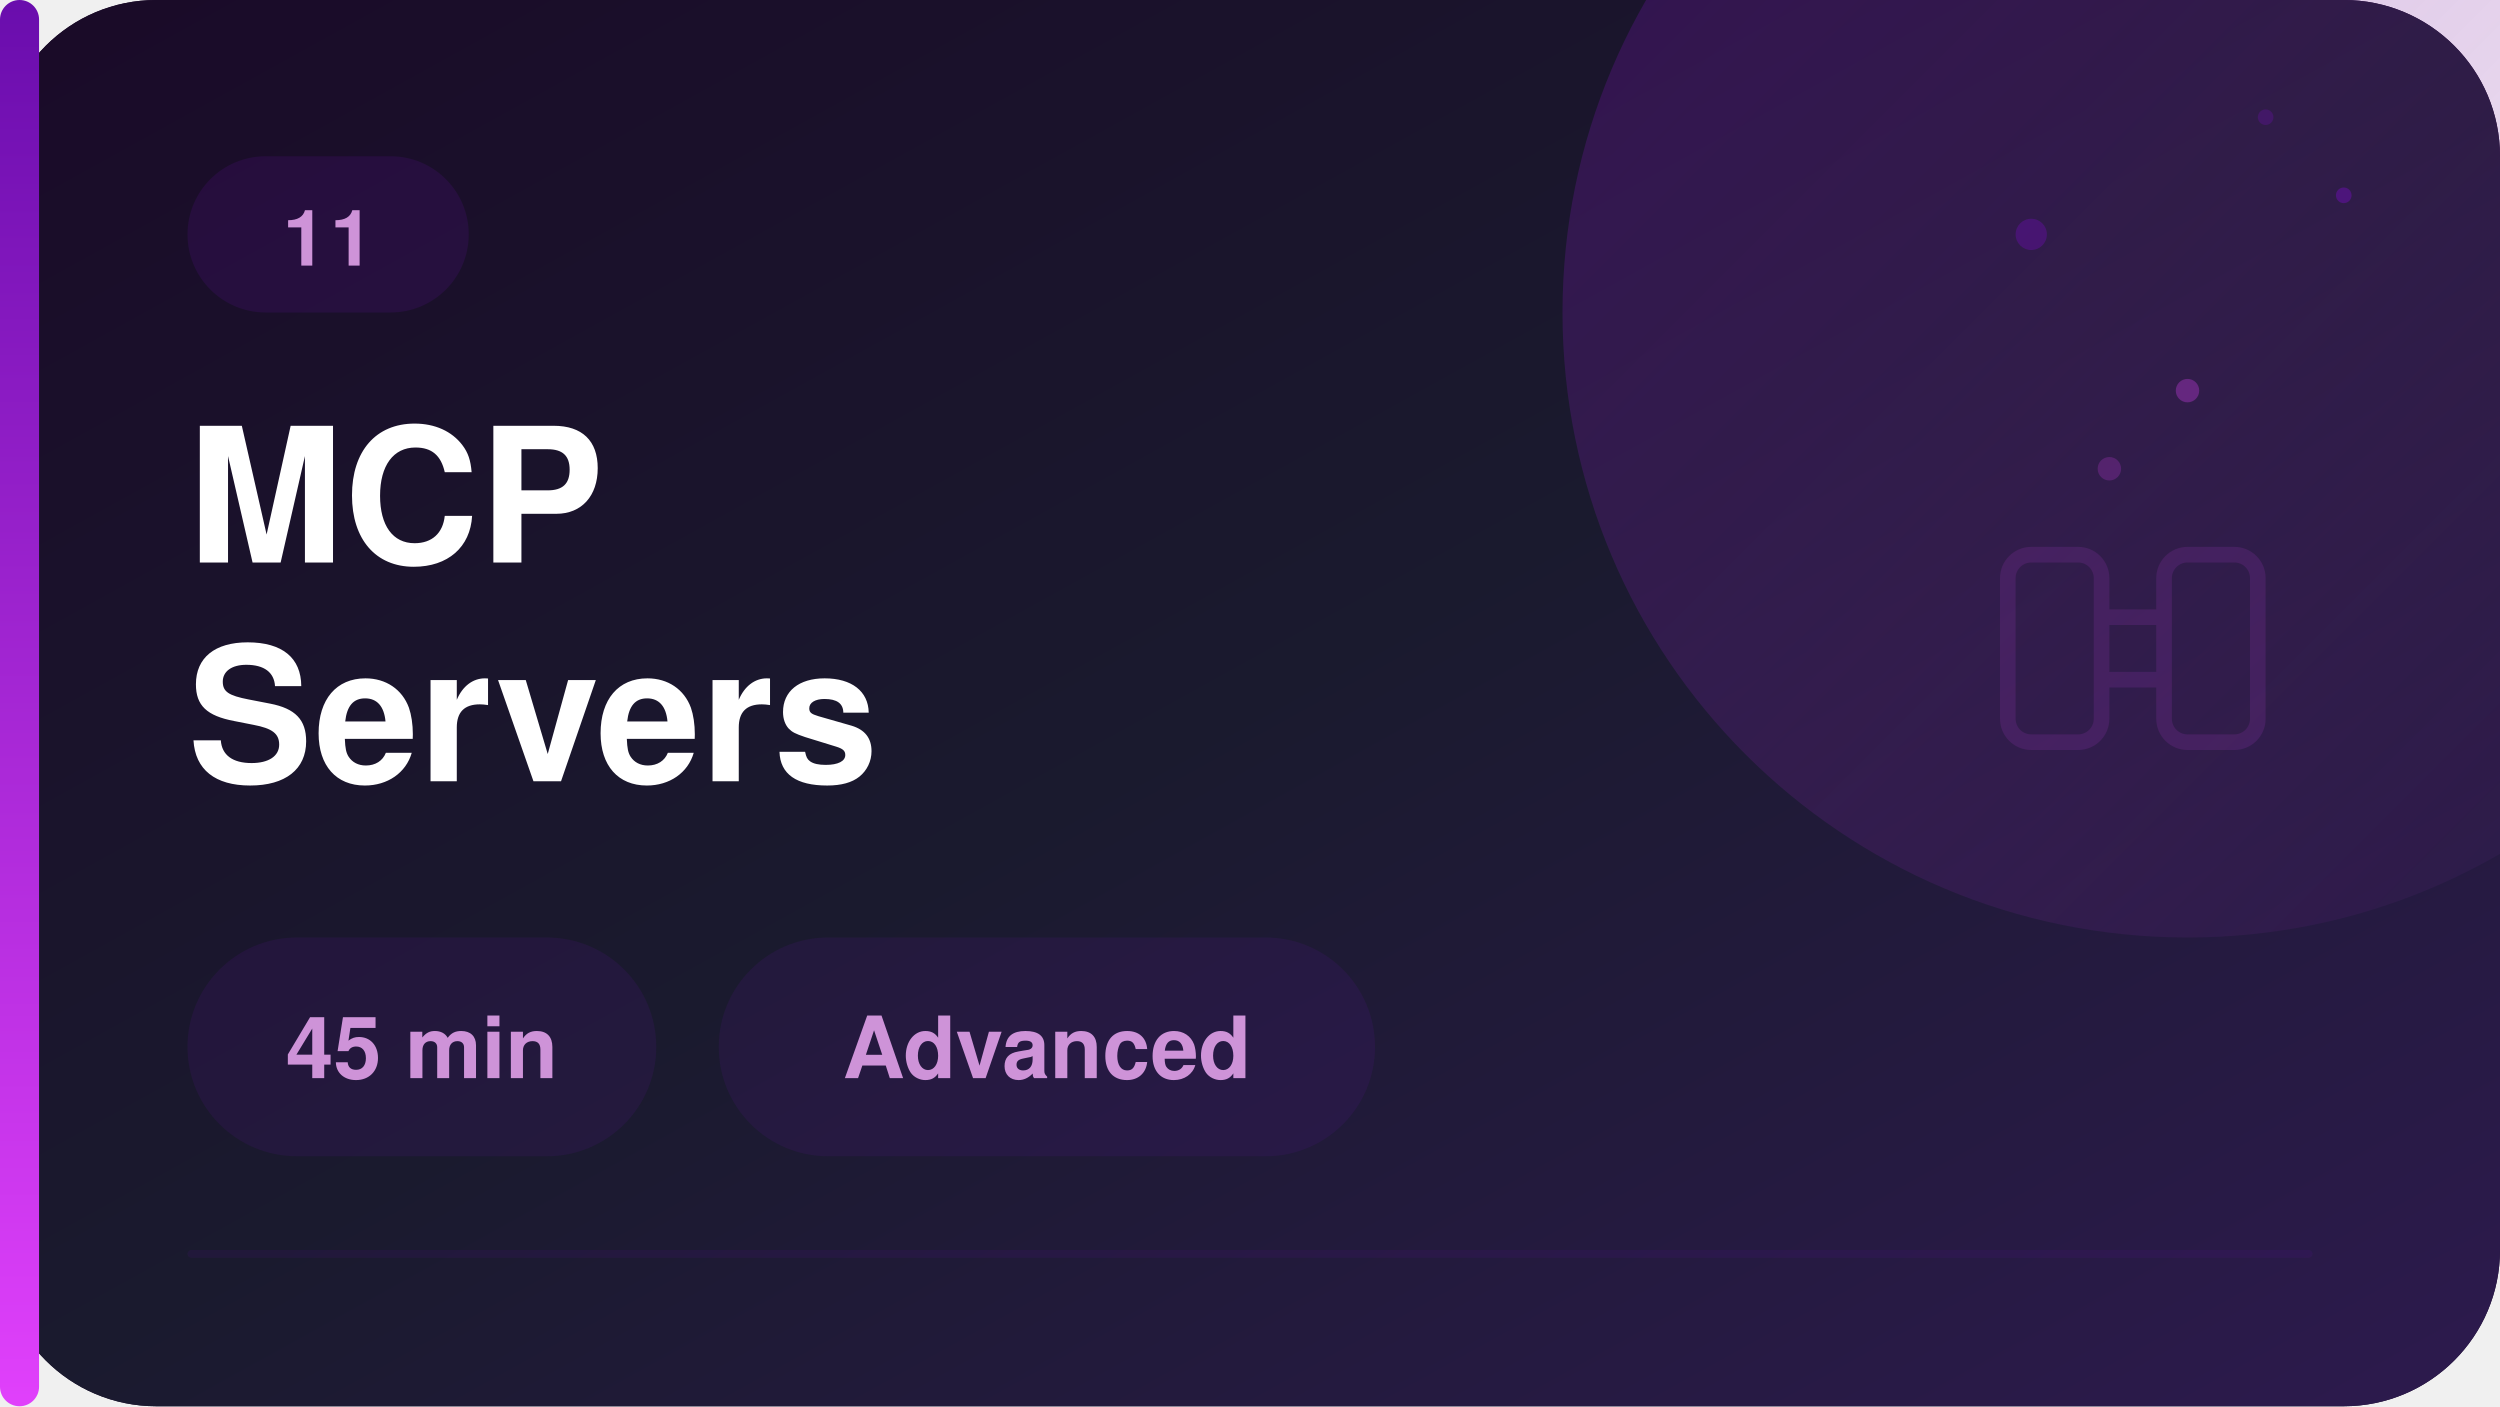
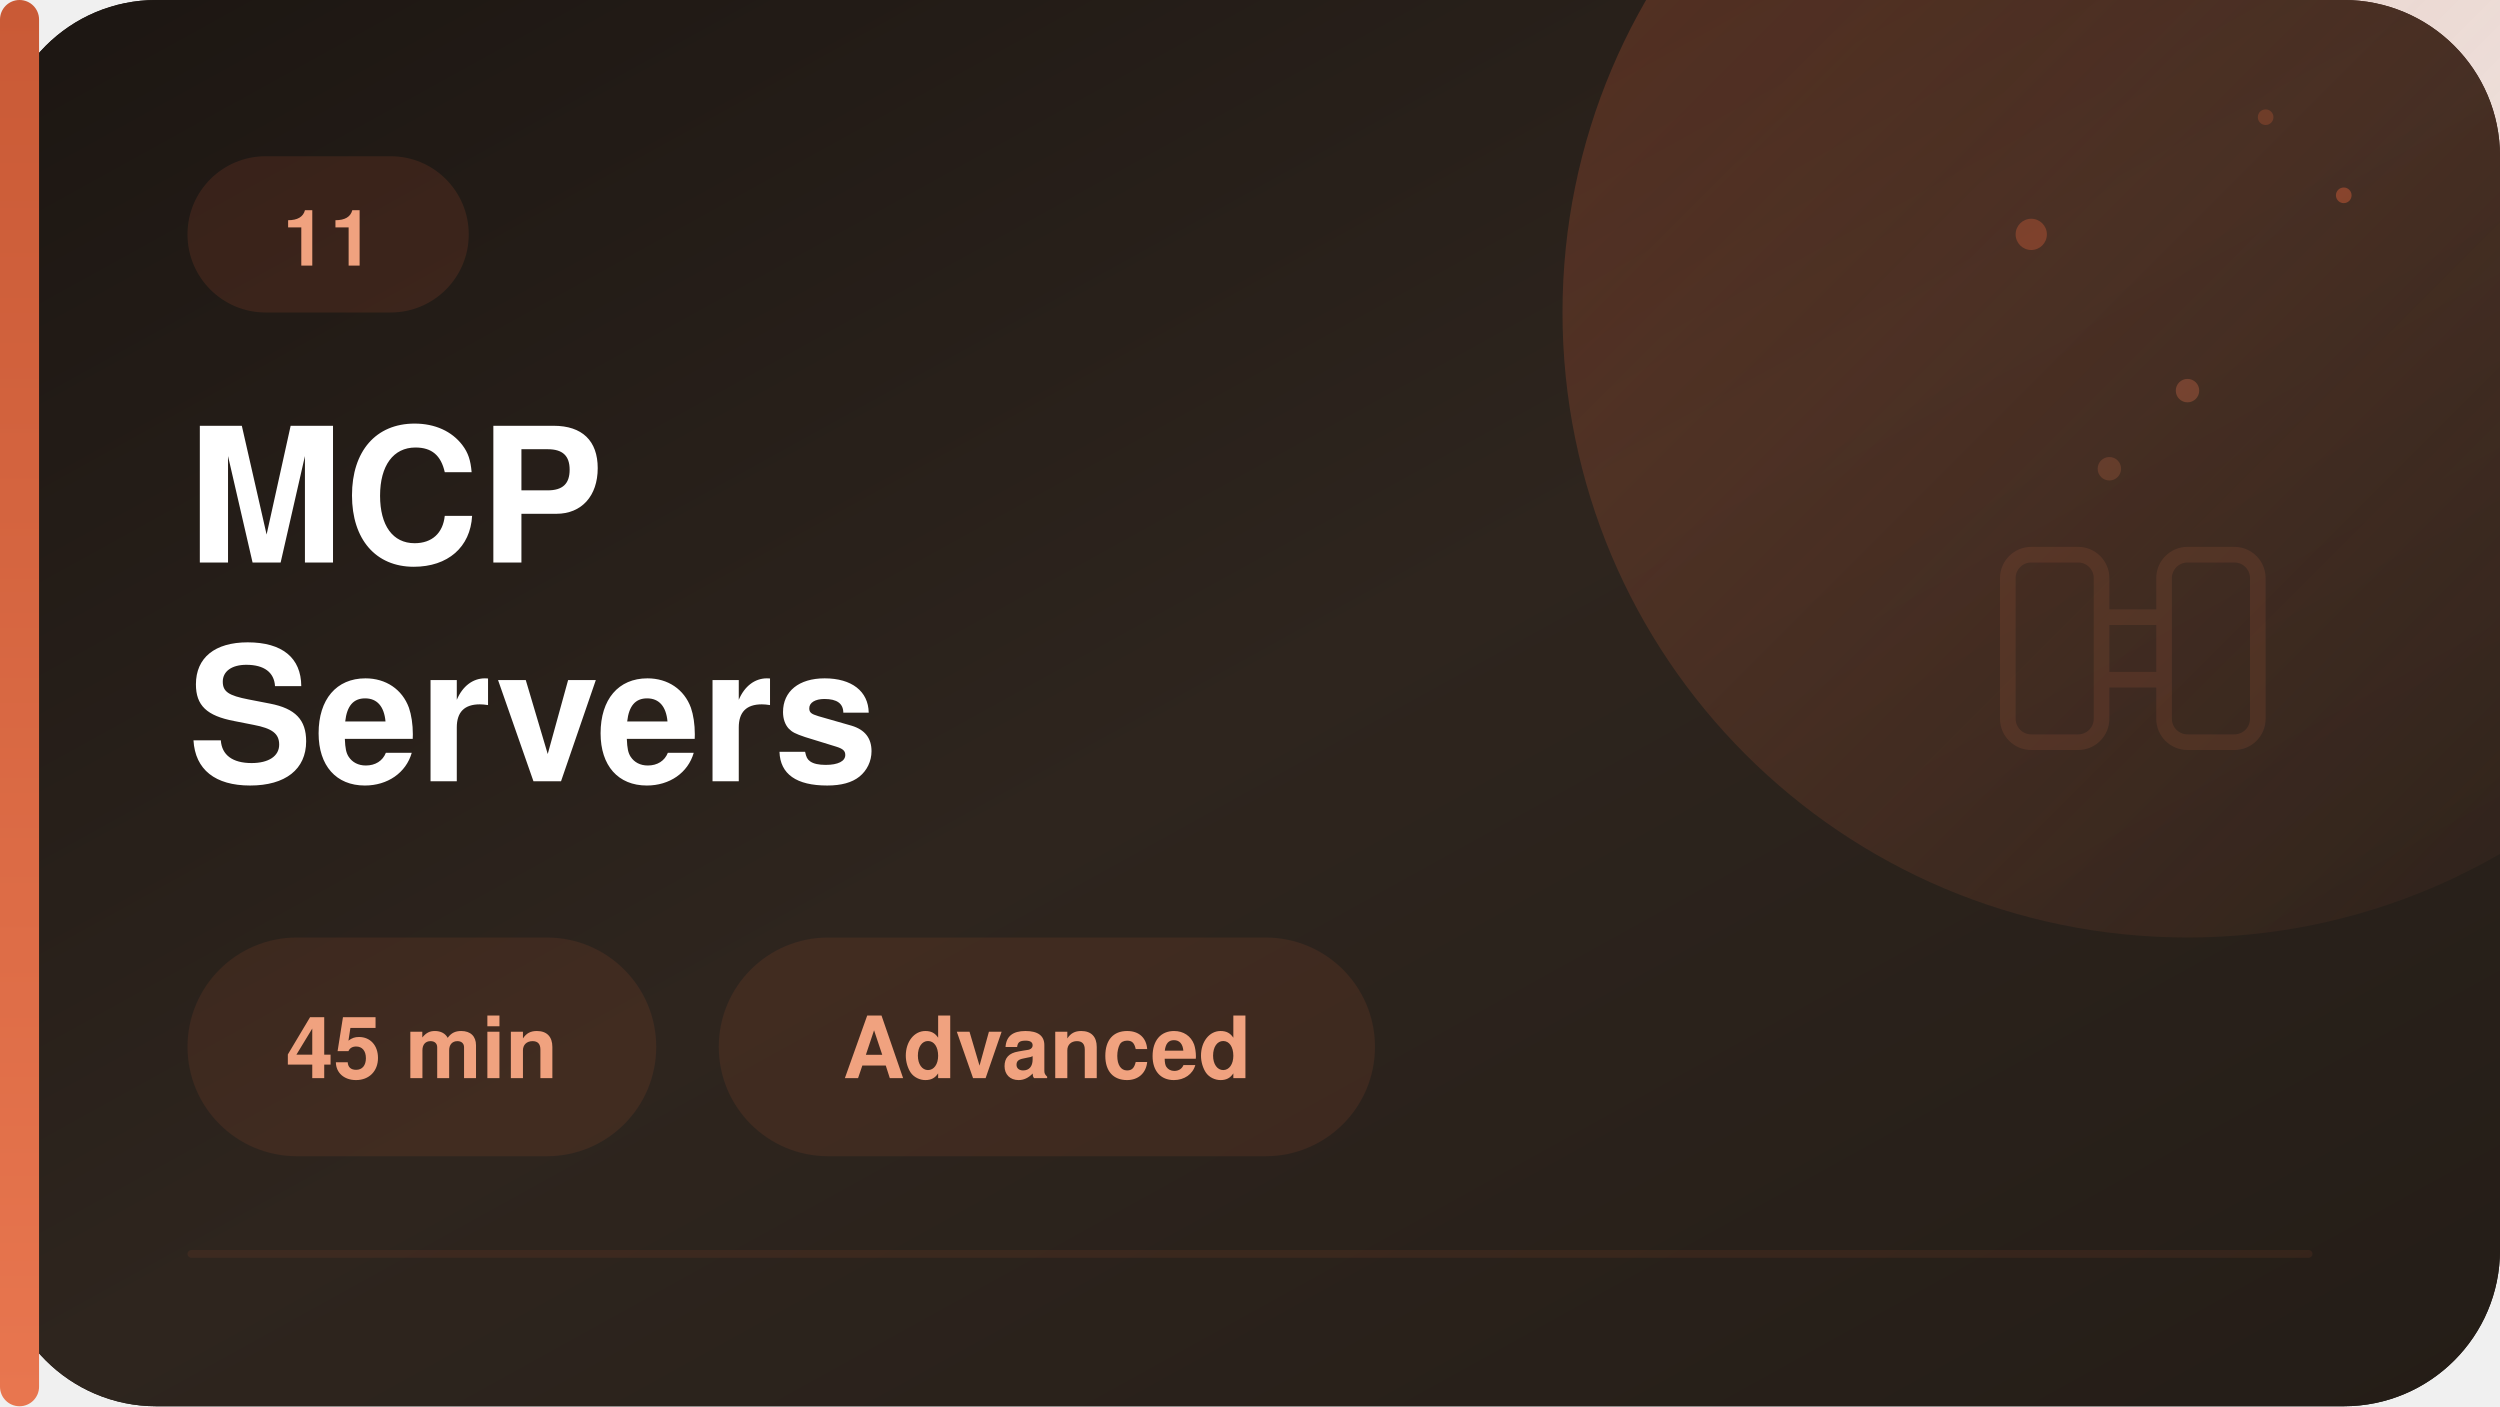
<svg xmlns="http://www.w3.org/2000/svg" width="320" height="180" viewBox="0 0 320 180">
  <defs>
    <linearGradient id="bg" x1="0%" y1="0%" x2="100%" y2="100%">
-       <stop offset="0%" stop-color="#1a0a28" />
-       <stop offset="50%" stop-color="#1a1a2e" />
-       <stop offset="100%" stop-color="#2d1a4e" />
+       <stop offset="0%" stop-color="#1c1612" />
+       <stop offset="50%" stop-color="#2e251e" />
+       <stop offset="100%" stop-color="#241d17" />
    </linearGradient>
    <linearGradient id="glow" x1="0%" y1="0%" x2="100%" y2="100%">
-       <stop offset="0%" stop-color="#6A0DAD" stop-opacity="0.3" />
-       <stop offset="100%" stop-color="#e040fb" stop-opacity="0" />
+       <stop offset="0%" stop-color="#c95a36" stop-opacity="0.3" />
+       <stop offset="100%" stop-color="#e8764f" stop-opacity="0" />
    </linearGradient>
    <linearGradient id="bar" x1="0%" y1="0%" x2="0%" y2="100%">
-       <stop offset="0%" stop-color="#6A0DAD" />
-       <stop offset="100%" stop-color="#e040fb" />
+       <stop offset="0%" stop-color="#c95a36" />
+       <stop offset="100%" stop-color="#e8764f" />
    </linearGradient>
  </defs>
-   <rect width="320" height="180" rx="20" fill="#1a0a28" />
+   <rect width="320" height="180" rx="20" fill="#1c1612" />
  <rect width="320" height="180" rx="20" fill="url(#bg)" />
  <circle cx="280" cy="40" r="80" fill="url(#glow)" />
-   <circle cx="260" cy="30" r="2" fill="#6A0DAD" opacity="0.4" />
-   <circle cx="280" cy="50" r="1.5" fill="#e040fb" opacity="0.3" />
-   <circle cx="300" cy="25" r="1" fill="#6A0DAD" opacity="0.5" />
-   <circle cx="270" cy="60" r="1.5" fill="#e040fb" opacity="0.2" />
-   <circle cx="290" cy="15" r="1" fill="#6A0DAD" opacity="0.3" />
+   <circle cx="260" cy="30" r="2" fill="#c95a36" opacity="0.4" />
+   <circle cx="280" cy="50" r="1.5" fill="#e8764f" opacity="0.3" />
+   <circle cx="300" cy="25" r="1" fill="#c95a36" opacity="0.5" />
+   <circle cx="270" cy="60" r="1.5" fill="#e8764f" opacity="0.2" />
+   <circle cx="290" cy="15" r="1" fill="#c95a36" opacity="0.3" />
  <rect x="0" y="0" width="5" height="180" rx="2.5" fill="url(#bar)" />
-   <rect x="24" y="20" width="36" height="20" rx="10" fill="#6A0DAD" opacity="0.15" />
-   <text x="42" y="34" font-family="'Segoe UI', Helvetica, Arial, sans-serif" font-size="10" fill="#ce93d8" font-weight="700" text-anchor="middle" letter-spacing="0.5">11</text>
-   <text x="24" y="72" font-family="'Segoe UI', Helvetica, Arial, sans-serif" font-size="24" fill="#ffffff" font-weight="700">MCP</text>
-   <text x="24" y="100" font-family="'Segoe UI', Helvetica, Arial, sans-serif" font-size="24" fill="#ffffff" font-weight="700">Servers</text>
+   <rect x="24" y="20" width="36" height="20" rx="10" fill="#c95a36" opacity="0.15" />
+   <text x="42" y="34" font-family="-apple-system, 'Segoe UI', Helvetica, Arial, sans-serif" font-size="10" fill="#f0a27f" font-weight="700" text-anchor="middle" letter-spacing="0.5">11</text>
+   <text x="24" y="72" font-family="-apple-system, 'Segoe UI', Helvetica, Arial, sans-serif" font-size="24" fill="#ffffff" font-weight="700">MCP</text>
+   <text x="24" y="100" font-family="-apple-system, 'Segoe UI', Helvetica, Arial, sans-serif" font-size="24" fill="#ffffff" font-weight="700">Servers</text>
  <g transform="translate(255, 65)" opacity="0.12">
-     <rect x="2" y="6" width="12" height="24" rx="3" fill="none" stroke="#e040fb" stroke-width="2" />
-     <rect x="22" y="6" width="12" height="24" rx="3" fill="none" stroke="#e040fb" stroke-width="2" />
-     <line x1="14" y1="14" x2="22" y2="14" stroke="#e040fb" stroke-width="2" />
-     <line x1="14" y1="22" x2="22" y2="22" stroke="#e040fb" stroke-width="2" />
+     <rect x="2" y="6" width="12" height="24" rx="3" fill="none" stroke="#e8764f" stroke-width="2" />
+     <rect x="22" y="6" width="12" height="24" rx="3" fill="none" stroke="#e8764f" stroke-width="2" />
+     <line x1="14" y1="14" x2="22" y2="14" stroke="#e8764f" stroke-width="2" />
+     <line x1="14" y1="22" x2="22" y2="22" stroke="#e8764f" stroke-width="2" />
  </g>
-   <rect x="24" y="120" width="60" height="28" rx="14" fill="#6A0DAD" opacity="0.12" />
-   <text x="54" y="138" font-family="'Segoe UI', Helvetica, Arial, sans-serif" font-size="11" fill="#ce93d8" font-weight="600" text-anchor="middle">45 min</text>
-   <rect x="92" y="120" width="84" height="28" rx="14" fill="#6A0DAD" opacity="0.12" />
-   <text x="134" y="138" font-family="'Segoe UI', Helvetica, Arial, sans-serif" font-size="11" fill="#ce93d8" font-weight="600" text-anchor="middle">Advanced</text>
-   <rect x="24" y="160" width="272" height="1" fill="#6A0DAD" opacity="0.1" rx="0.5" />
+   <rect x="24" y="120" width="60" height="28" rx="14" fill="#c95a36" opacity="0.12" />
+   <text x="54" y="138" font-family="-apple-system, 'Segoe UI', Helvetica, Arial, sans-serif" font-size="11" fill="#f0a27f" font-weight="600" text-anchor="middle">45 min</text>
+   <rect x="92" y="120" width="84" height="28" rx="14" fill="#c95a36" opacity="0.12" />
+   <text x="134" y="138" font-family="-apple-system, 'Segoe UI', Helvetica, Arial, sans-serif" font-size="11" fill="#f0a27f" font-weight="600" text-anchor="middle">Advanced</text>
+   <rect x="24" y="160" width="272" height="1" fill="#c95a36" opacity="0.1" rx="0.5" />
</svg>
